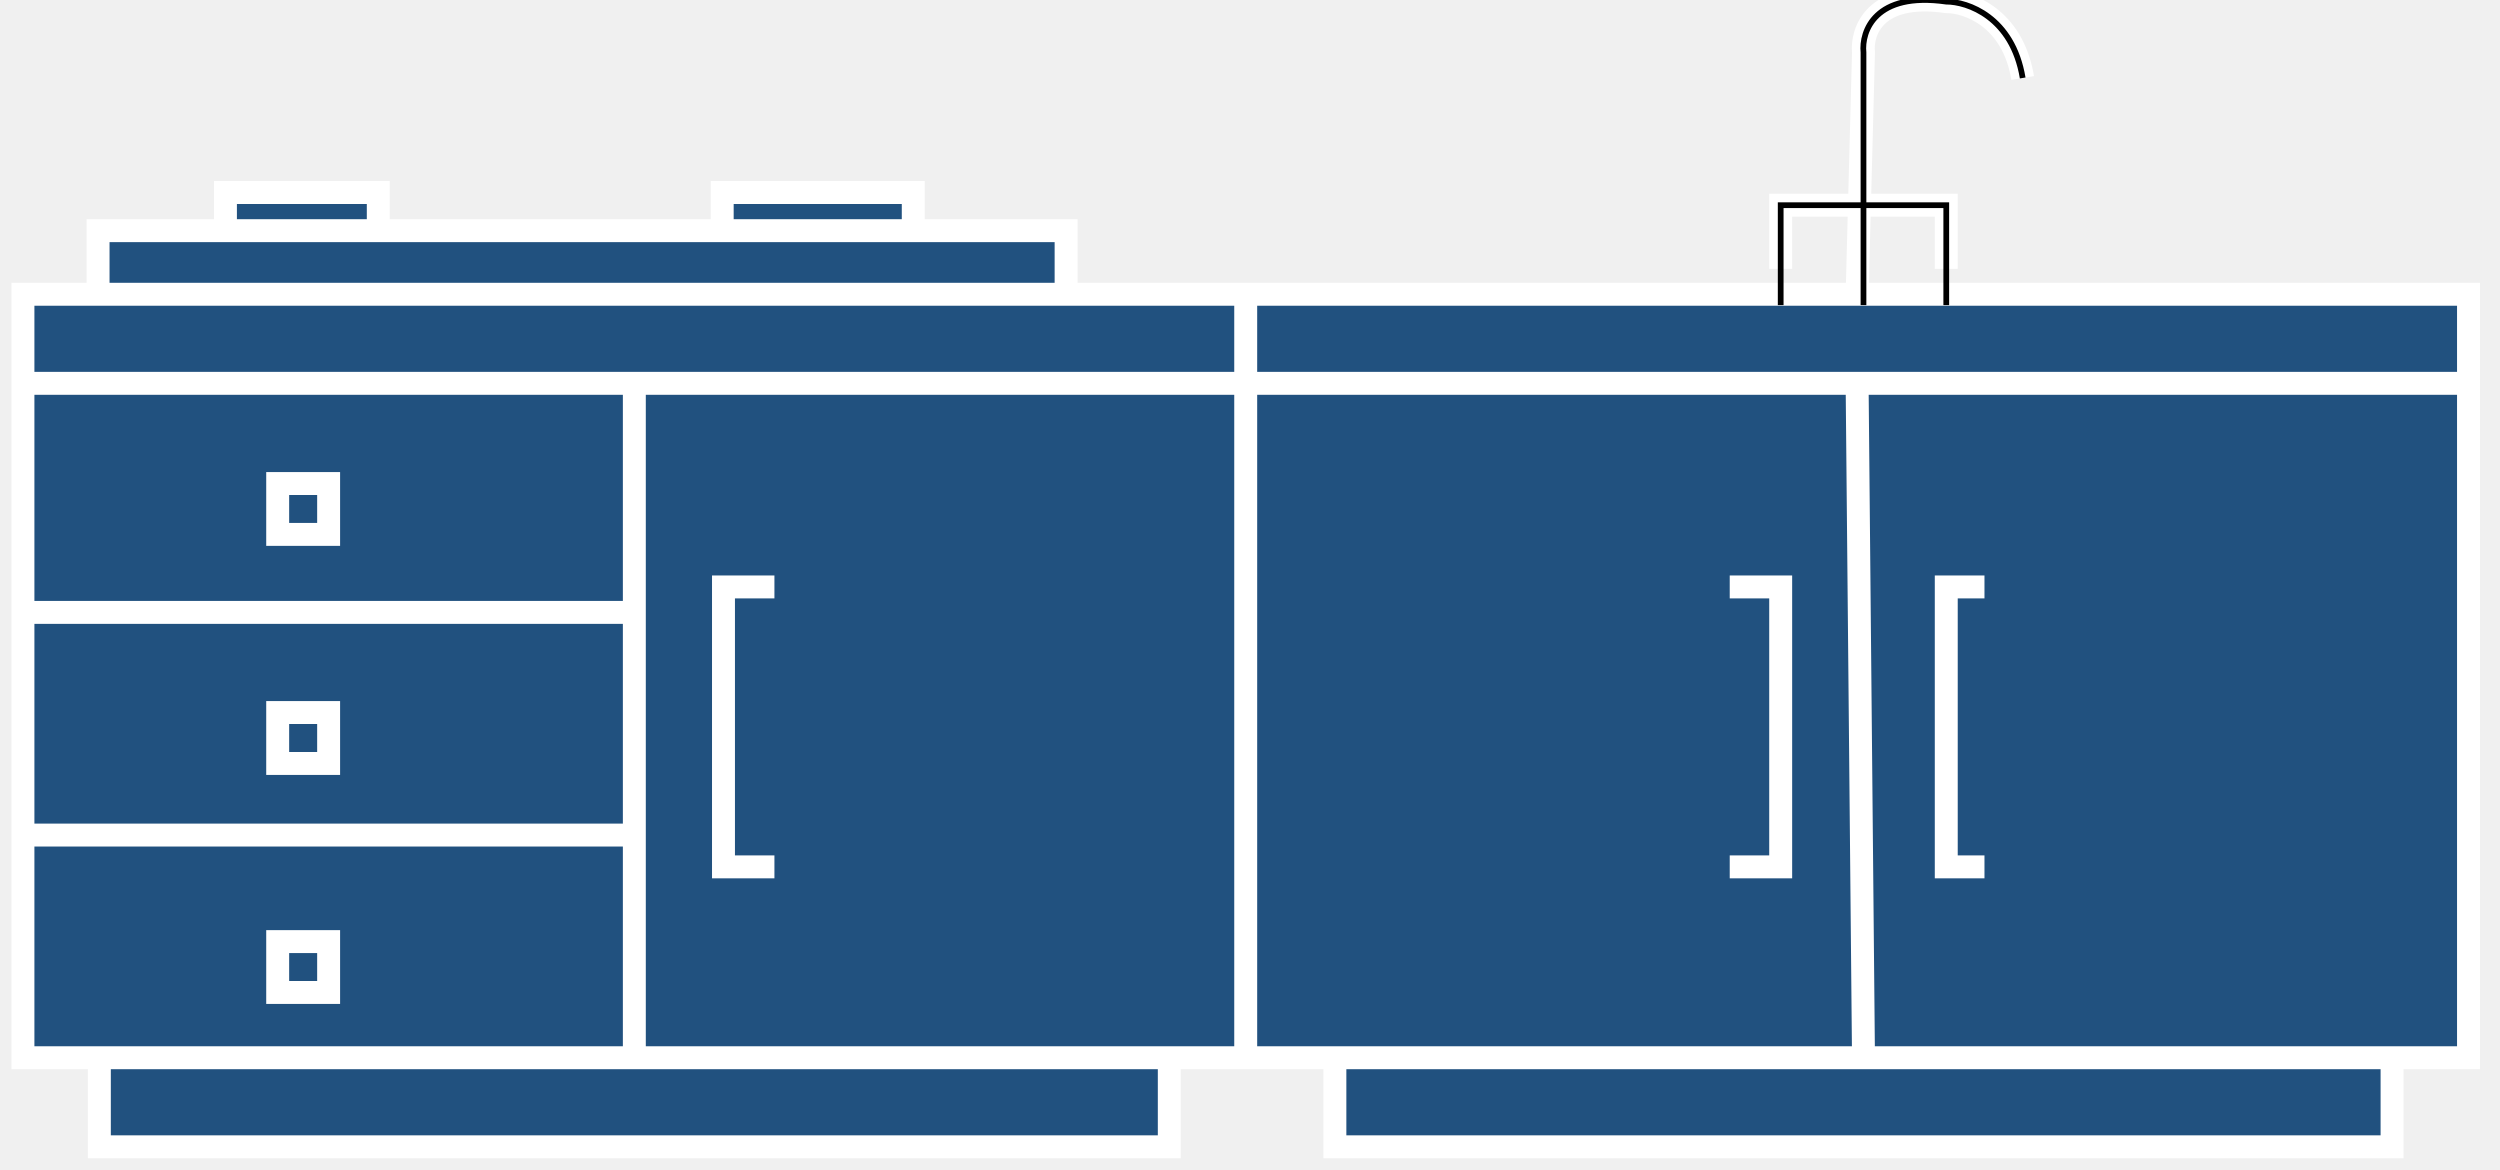
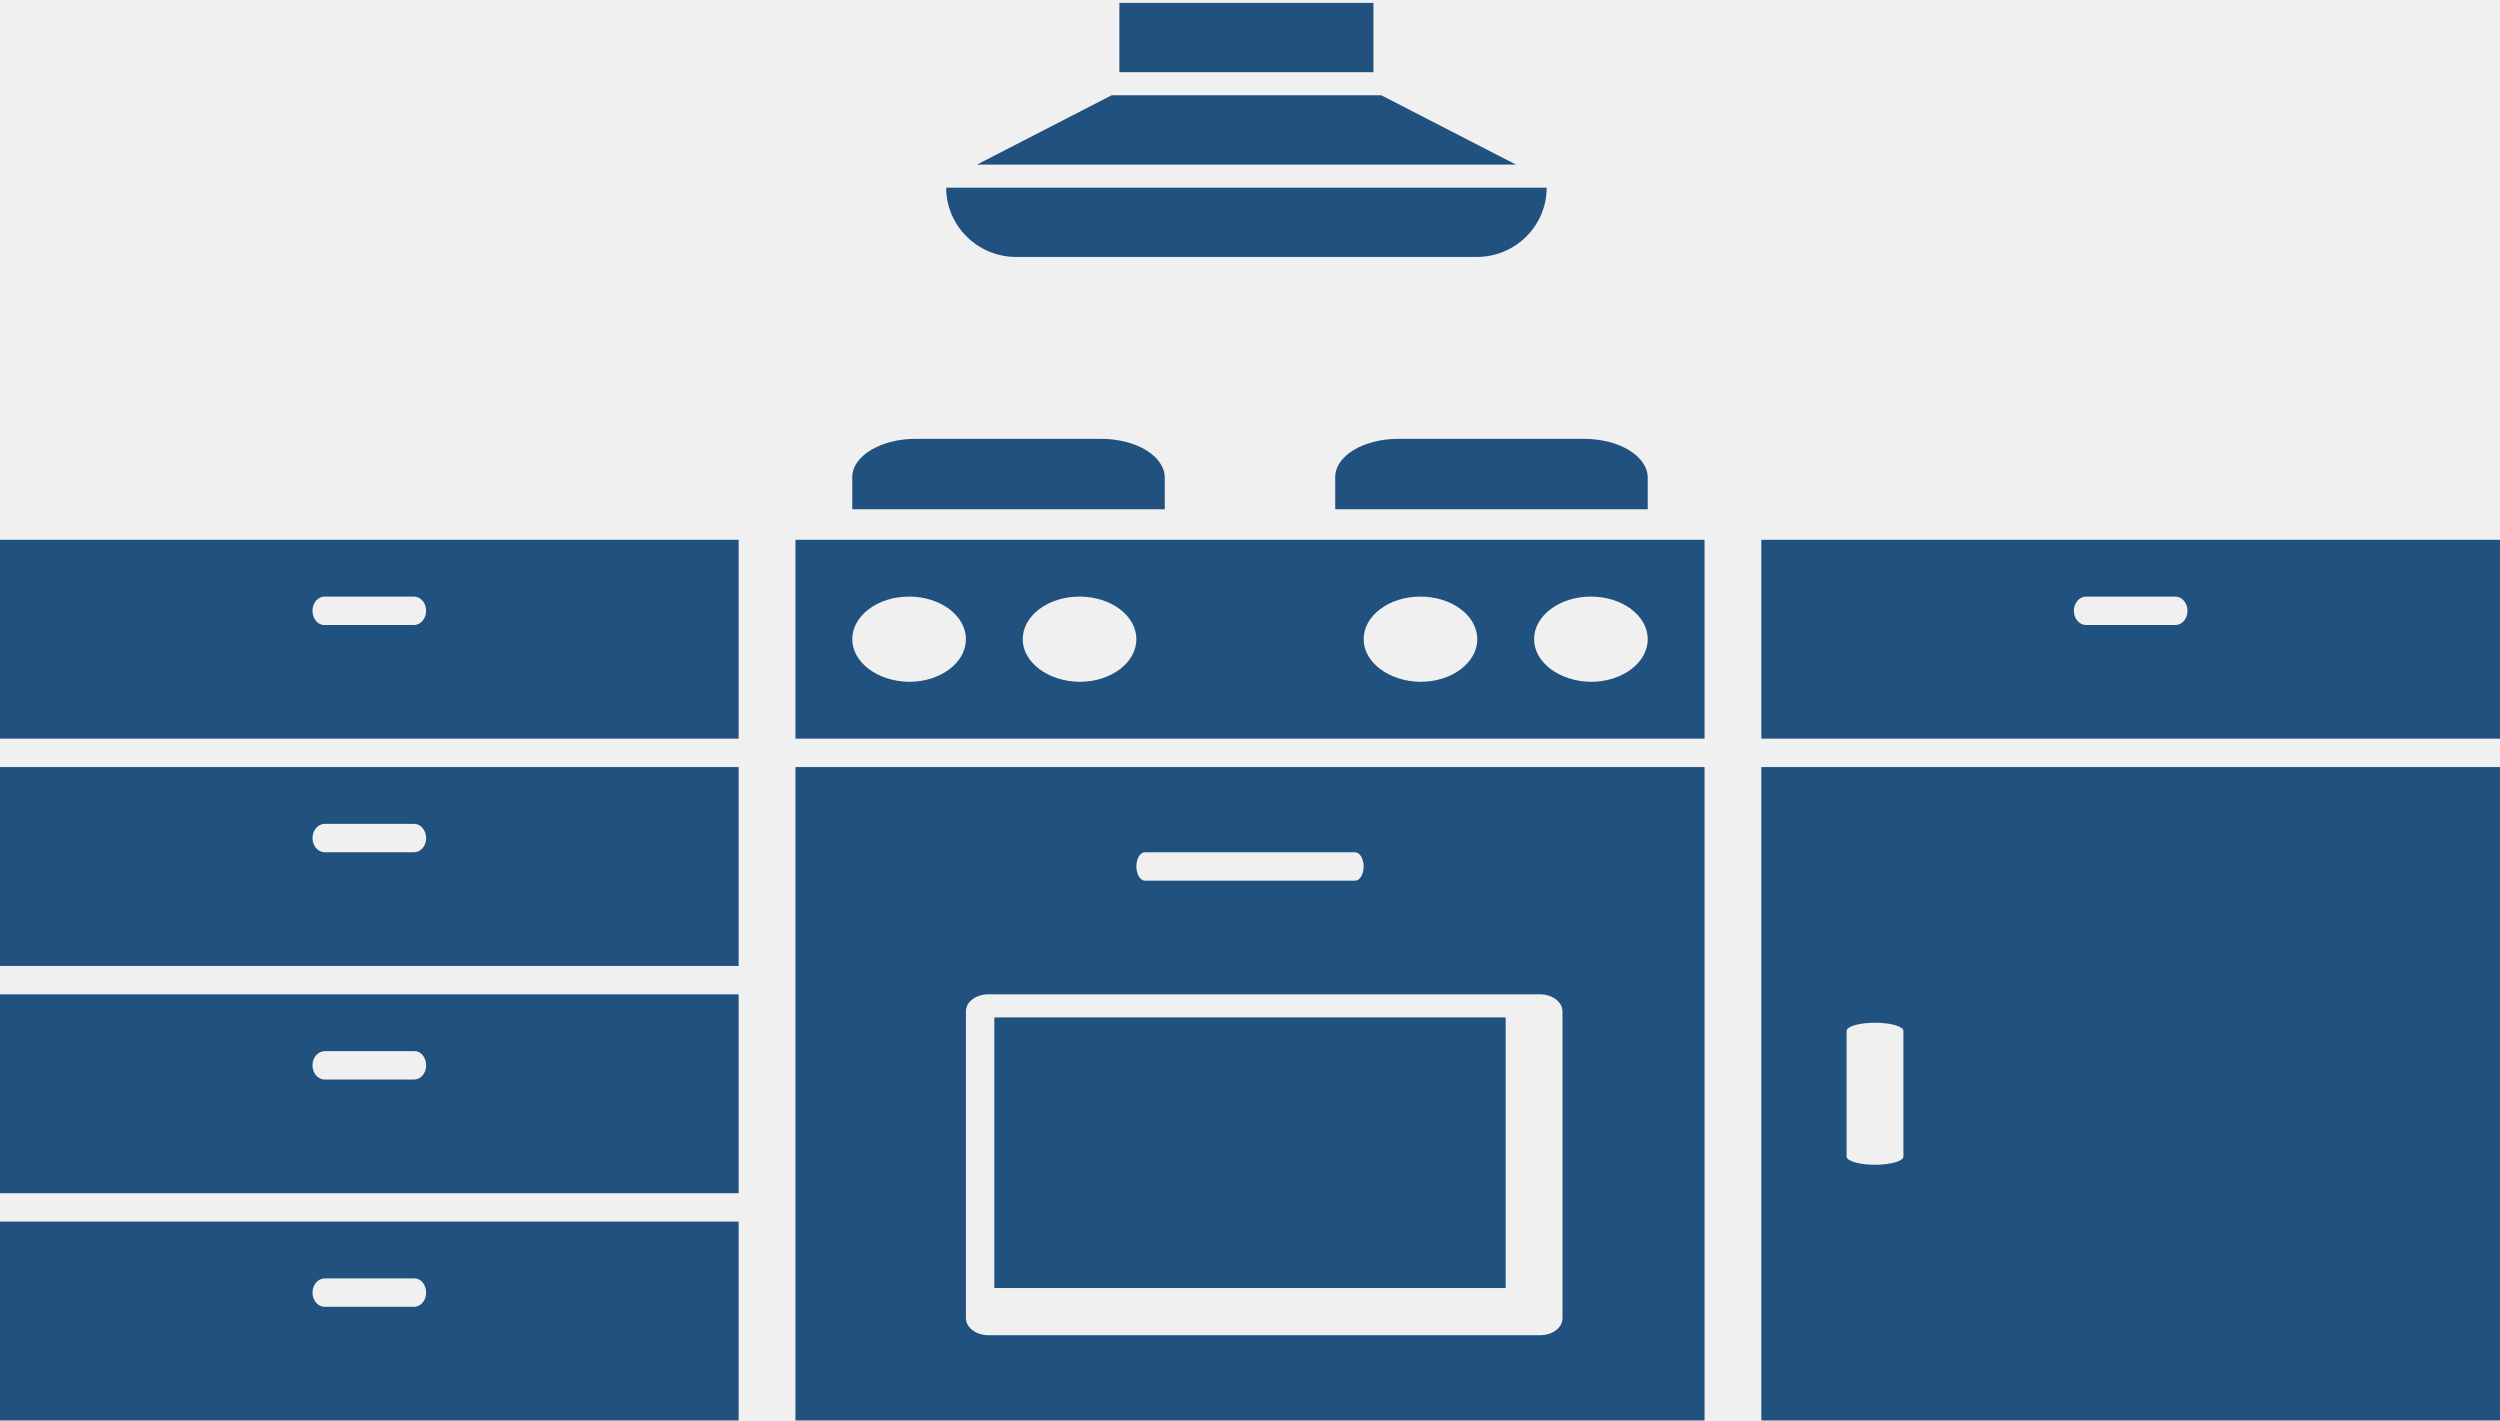
- <svg xmlns="http://www.w3.org/2000/svg" width="109" height="51" viewBox="0 0 109 51" fill="none">
-   <path d="M1 16.714V12.831H4.276V10.057H9.829V8.393H16.493V10.057H31.488V8.393H39.818V10.057H46.482V12.831H54.313H80.97H107.627V16.714V46.117H104.294V50H58.201V46.117H54.313H50.981V50H4.332V46.117H1V36.408V26.7V16.714Z" fill="#21517F" />
-   <path d="M1 16.714V12.831H44.872M1 16.714H27.657M1 16.714V26.7M107.627 16.714V46.117H104.294M107.627 16.714V12.831H80.97M107.627 16.714H80.97M54.313 12.831V46.117M54.313 12.831H80.97M54.313 12.831H44.872M54.313 46.117H50.981M54.313 46.117H58.201M27.657 16.714V26.7M27.657 16.714H80.97M27.657 46.117V36.408M27.657 46.117H4.332M27.657 46.117H50.981M1 26.7H27.657M1 26.7V36.408M27.657 26.7V36.408M1 36.408V46.117H4.332M1 36.408H27.657M4.332 46.117V50H50.981V46.117M58.201 46.117V50H104.294V46.117M58.201 46.117H81.248M104.294 46.117H81.248M80.97 16.714L81.248 46.117M75.416 25.59H77.638V37.795H75.416M80.97 12.831L81.248 2.29C81.155 1.366 81.747 -0.373 84.857 0.071C85.783 0.071 87.745 0.737 88.189 3.4M44.816 12.831H5.942H4.276V10.057H9.829M44.816 12.831H44.872M44.816 12.831H46.482V10.057H39.818M9.829 10.057V8.393H16.493V10.057M9.829 10.057H16.493M16.493 10.057H31.488M31.488 10.057V8.393H39.818V10.057M31.488 10.057H39.818M86.523 25.59H84.857V37.795H86.523M33.765 25.59H31.544V37.795H33.765M77.638 11.722V8.948H84.857V11.722M81.248 2.29C81.155 1.366 81.747 -0.373 84.857 0.071C85.783 0.071 87.745 0.737 88.189 3.4M77.638 11.722V8.948H84.857V11.722M12.107 21.081H14.328V23.3H12.107V21.081ZM12.107 31.067H14.328V33.286H12.107V31.067ZM12.107 41.053V43.272H14.328V41.053H12.107Z" stroke="white" />
-   <path d="M88.189 3.4C87.745 0.737 85.783 0.071 84.857 0.071C81.747 -0.373 81.155 1.366 81.248 2.29V13.303M77.638 13.303V11.722V8.948H84.857V11.722V13.303" stroke="black" stroke-width="0.25" />
+ <svg xmlns="http://www.w3.org/2000/svg" width="88" height="50" viewBox="0 0 88 50" fill="none">
+   <path fill-rule="evenodd" clip-rule="evenodd" d="M29.809 19H28V26H60V19H58.191H46.33H41.687H29.809ZM54 22.5C54 21.677 54.887 21 56 21C57.097 21 58 21.665 58 22.5C58 23.323 57.113 24 56 24C54.903 23.988 54 23.323 54 22.5ZM50 21C48.887 21 48 21.677 48 22.5C48 23.323 48.903 23.988 50 24C51.113 24 52 23.323 52 22.5C52 21.665 51.097 21 50 21ZM36 22.5C36 21.677 36.887 21 38 21C39.097 21 40 21.665 40 22.5C40 23.323 39.113 24 38 24C36.903 23.988 36 23.323 36 22.5ZM32 21C30.887 21 30 21.677 30 22.5C30 23.323 30.903 23.988 32 24C33.113 24 34 23.323 34 22.5C34 21.665 33.097 21 32 21Z" fill="#21517F" />
+   <path d="M32.226 15.447H38.755C39.998 15.447 41 16.057 41 16.816V17.927H30V16.816C29.982 16.057 31.002 15.447 32.226 15.447Z" fill="#21517F" />
+   <path d="M49.226 15.447H55.755C56.998 15.447 58 16.057 58 16.816V17.927H47V16.816C46.982 16.057 47.983 15.447 49.226 15.447Z" fill="#21517F" />
+   <path d="M33.305 6.606H54.443C54.443 7.955 53.338 9.045 51.979 9.045H35.769C34.41 9.045 33.305 7.947 33.305 6.606Z" fill="#21517F" />
+   <path d="M39.129 3.354H48.622L53.361 5.793H34.391L39.129 3.354Z" fill="#21517F" />
+   <rect x="39.402" y="0.102" width="8.943" height="2.439" fill="#21517F" />
+   <rect x="35" y="35.813" width="18" height="9.526" fill="#21517F" />
+   <path fill-rule="evenodd" clip-rule="evenodd" d="M60 27H28V50H60V27ZM48 30.5C48 30.784 47.865 31 47.696 31H40.304C40.135 31 40 30.773 40 30.5C40 30.216 40.135 30 40.304 30H47.696C47.865 30 48 30.227 48 30.5ZM54.205 47C54.647 47 55 46.741 55 46.399V35.601C55 35.273 54.647 35 54.205 35H34.795C34.353 35 34 35.26 34 35.601V46.399C34 46.727 34.353 47 34.795 47H54.205Z" fill="#21517F" />
+   <path fill-rule="evenodd" clip-rule="evenodd" d="M62 19H88V26H62V19ZM76.575 22C76.807 22 77 21.784 77 21.5C77 21.227 76.807 21 76.575 21H73.425C73.193 21 73 21.227 73 21.5C73 21.773 73.193 22 73.425 22H76.575Z" fill="#21517F" />
+   <path fill-rule="evenodd" clip-rule="evenodd" d="M62 27H88V50H62V27ZM66 41C66.556 41 67 40.869 67 40.711V36.289C67 36.131 66.556 36 66 36C65.444 36 65 36.131 65 36.289V40.711C65 40.869 65.444 41 66 41Z" fill="#21517F" />
+   <path fill-rule="evenodd" clip-rule="evenodd" d="M0 26V19H26V26H0ZM11.431 21C11.19 21 11 21.216 11 21.5C11 21.784 11.19 22.011 11.431 22H14.569C14.81 22 15 21.772 15 21.5C15 21.227 14.81 21 14.569 21H11.431Z" fill="#21517F" />
+   <path fill-rule="evenodd" clip-rule="evenodd" d="M0 27H26V34H0V27ZM14.567 30C14.809 30 15 29.784 15 29.5C15 29.227 14.809 29 14.584 29H11.433C11.191 29 11 29.227 11 29.5C11 29.773 11.191 30 11.433 30H14.567Z" fill="#21517F" />
+   <path fill-rule="evenodd" clip-rule="evenodd" d="M0 35H26V42H0V35ZM14.567 38C14.809 38 15 37.784 15 37.5C15 37.216 14.809 36.989 14.584 37H11.433C11.191 37 11 37.228 11 37.5C11 37.773 11.191 38 11.433 38H14.567Z" fill="#21517F" />
+   <path fill-rule="evenodd" clip-rule="evenodd" d="M0 43H26V50H0V43ZM14.567 46C14.809 46 15 45.784 15 45.5C15 45.216 14.809 44.989 14.584 45H11.433C11.191 45 11 45.227 11 45.5C11 45.773 11.191 46 11.433 46H14.567Z" fill="#21517F" />
</svg>
